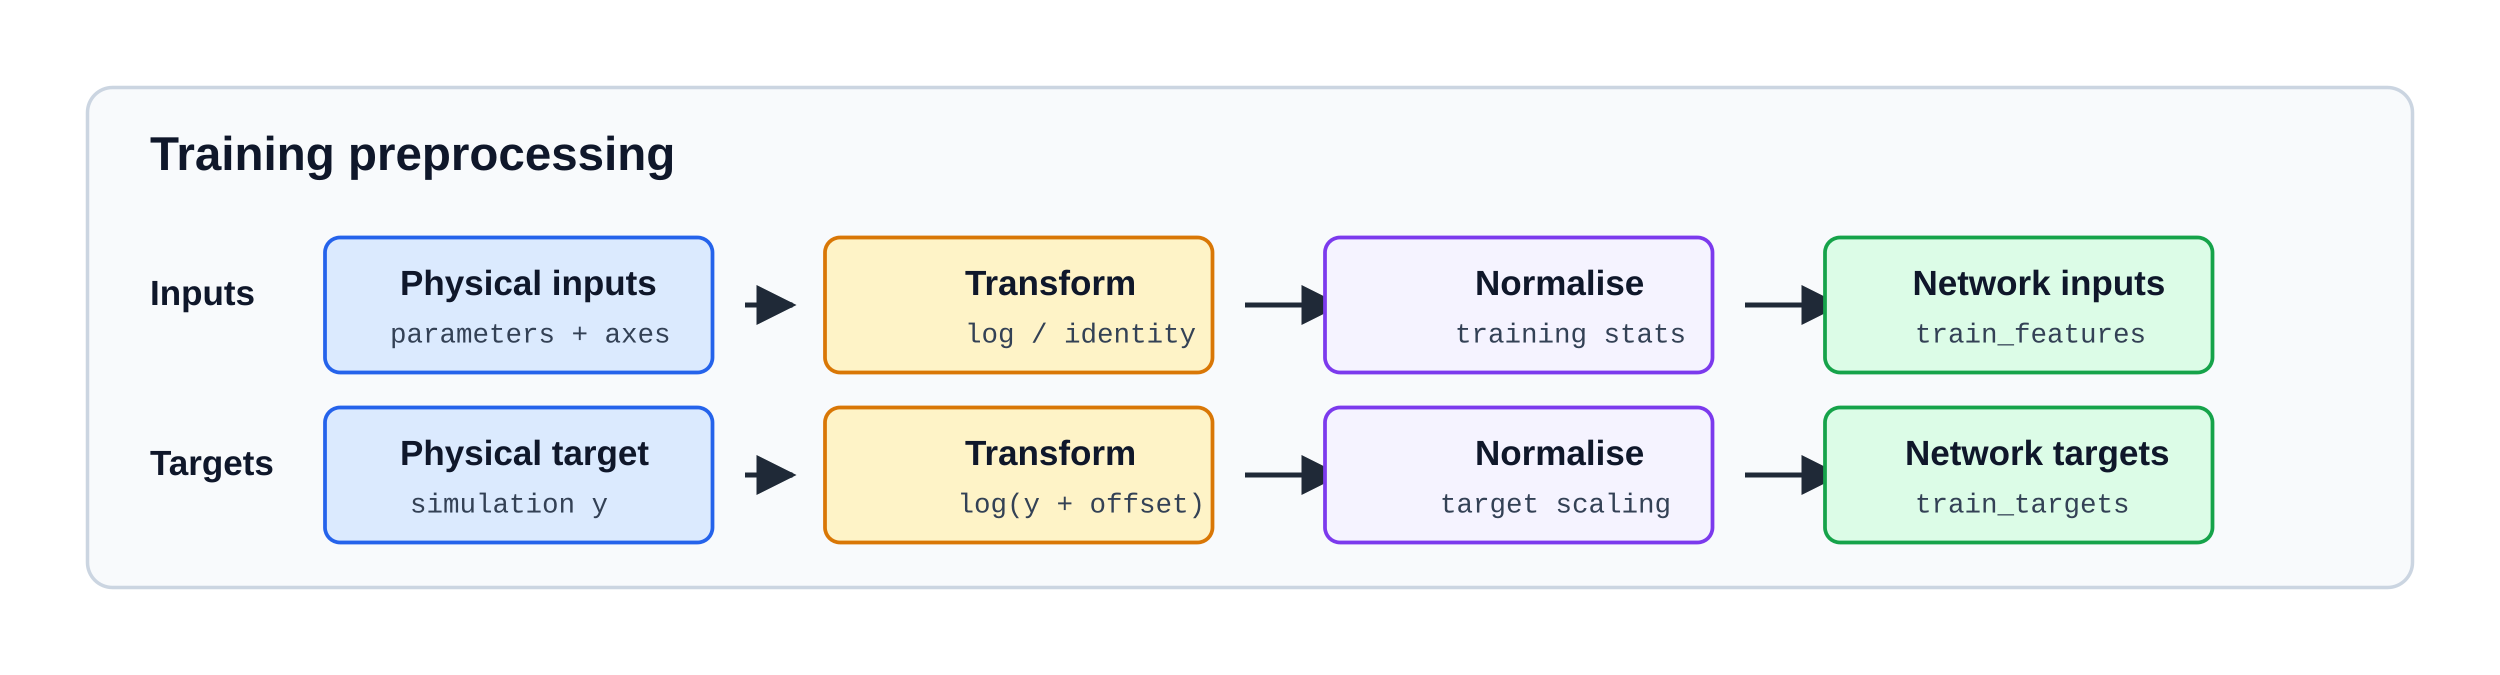
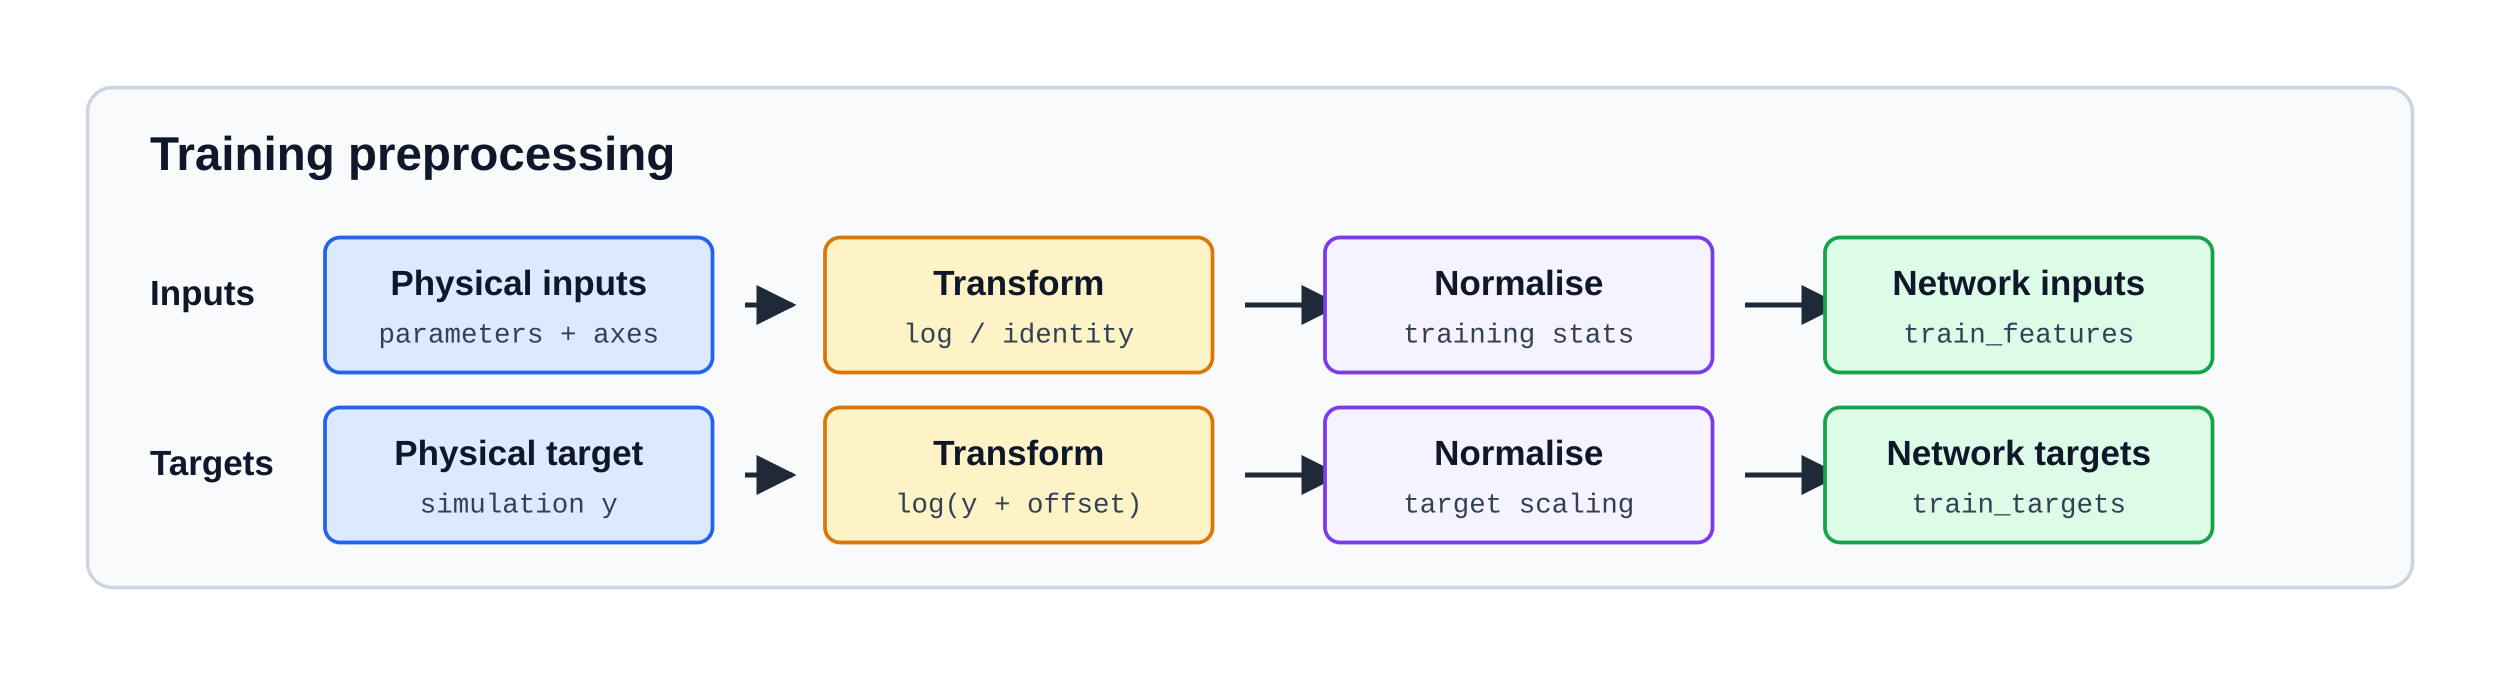
<svg xmlns="http://www.w3.org/2000/svg" width="1000" height="270" viewBox="0 0 1000 270" role="img" aria-labelledby="title desc">
  <defs>
    <marker id="arrow" viewBox="0 0 10 10" refX="9" refY="5" markerWidth="8" markerHeight="8" orient="auto">
      <path d="M 0 0 L 10 5 L 0 10 z" fill="#1f2937" />
    </marker>
    <style>
      .bg { fill: #ffffff; }
      .panel { fill: #f8fafc; stroke: #cbd5e1; stroke-width: 1.4; }
      .input { fill: #dbeafe; stroke: #2563eb; stroke-width: 1.5; }
      .transform { fill: #fef3c7; stroke: #d97706; stroke-width: 1.5; }
      .scale { fill: #f5f3ff; stroke: #7c3aed; stroke-width: 1.5; }
      .output { fill: #dcfce7; stroke: #16a34a; stroke-width: 1.5; }
      .arrow { stroke: #1f2937; stroke-width: 2; fill: none; marker-end: url(#arrow); }
      .title { font-family: Arial, Helvetica, sans-serif; font-size: 19px; font-weight: 700; fill: #0f172a; }
      .label { font-family: Arial, Helvetica, sans-serif; font-size: 14px; font-weight: 700; fill: #0f172a; }
      .small { font-family: Arial, Helvetica, sans-serif; font-size: 12px; fill: #475569; }
      .mono { font-family: "SFMono-Regular", Consolas, "Liberation Mono", monospace; font-size: 11px; fill: #334155; }
+       .center { text-anchor: middle; }
    </style>
  </defs>
  <rect class="bg" x="0" y="0" width="1000" height="270" />
  <rect class="panel" x="35" y="35" width="930" height="200" rx="10" />
  <text class="title" x="60" y="68">Training preprocessing</text>
  <text class="label" x="60" y="122">Inputs</text>
  <rect class="input" x="130" y="95" width="155" height="54" rx="6" />
-   <text class="label" x="160" y="118">Physical inputs</text>
-   <text class="mono" x="156" y="137">parameters + axes</text>
+   <text class="label center" x="207.5" y="118">Physical inputs</text>
+   <text class="mono center" x="207.5" y="137">parameters + axes</text>
  <path class="arrow" d="M 298 122 L 317 122" />
  <rect class="transform" x="330" y="95" width="155" height="54" rx="6" />
-   <text class="label" x="386" y="118">Transform</text>
-   <text class="mono" x="386" y="137">log / identity</text>
+   <text class="label center" x="407.5" y="118">Transform</text>
+   <text class="mono center" x="407.5" y="137">log / identity</text>
  <path class="arrow" d="M 498 122 L 535 122" />
  <rect class="scale" x="530" y="95" width="155" height="54" rx="6" />
-   <text class="label" x="590" y="118">Normalise</text>
-   <text class="mono" x="582" y="137">training stats</text>
+   <text class="label center" x="607.5" y="118">Normalise</text>
+   <text class="mono center" x="607.5" y="137">training stats</text>
  <path class="arrow" d="M 698 122 L 735 122" />
  <rect class="output" x="730" y="95" width="155" height="54" rx="6" />
-   <text class="label" x="765" y="118">Network inputs</text>
-   <text class="mono" x="766" y="137">train_features</text>
+   <text class="label center" x="807.5" y="118">Network inputs</text>
+   <text class="mono center" x="807.5" y="137">train_features</text>
  <text class="label" x="60" y="190">Targets</text>
  <rect class="input" x="130" y="163" width="155" height="54" rx="6" />
-   <text class="label" x="160" y="186">Physical target</text>
-   <text class="mono" x="164" y="205">simulation y</text>
+   <text class="label center" x="207.5" y="186">Physical target</text>
+   <text class="mono center" x="207.5" y="205">simulation y</text>
  <path class="arrow" d="M 298 190 L 317 190" />
  <rect class="transform" x="330" y="163" width="155" height="54" rx="6" />
-   <text class="label" x="386" y="186">Transform</text>
-   <text class="mono" x="383" y="205">log(y + offset)</text>
+   <text class="label center" x="407.5" y="186">Transform</text>
+   <text class="mono center" x="407.5" y="205">log(y + offset)</text>
  <path class="arrow" d="M 498 190 L 535 190" />
  <rect class="scale" x="530" y="163" width="155" height="54" rx="6" />
-   <text class="label" x="590" y="186">Normalise</text>
-   <text class="mono" x="576" y="205">target scaling</text>
+   <text class="label center" x="607.5" y="186">Normalise</text>
+   <text class="mono center" x="607.5" y="205">target scaling</text>
  <path class="arrow" d="M 698 190 L 735 190" />
  <rect class="output" x="730" y="163" width="155" height="54" rx="6" />
-   <text class="label" x="762" y="186">Network targets</text>
-   <text class="mono" x="766" y="205">train_targets</text>
+   <text class="label center" x="807.5" y="186">Network targets</text>
+   <text class="mono center" x="807.5" y="205">train_targets</text>
</svg>
